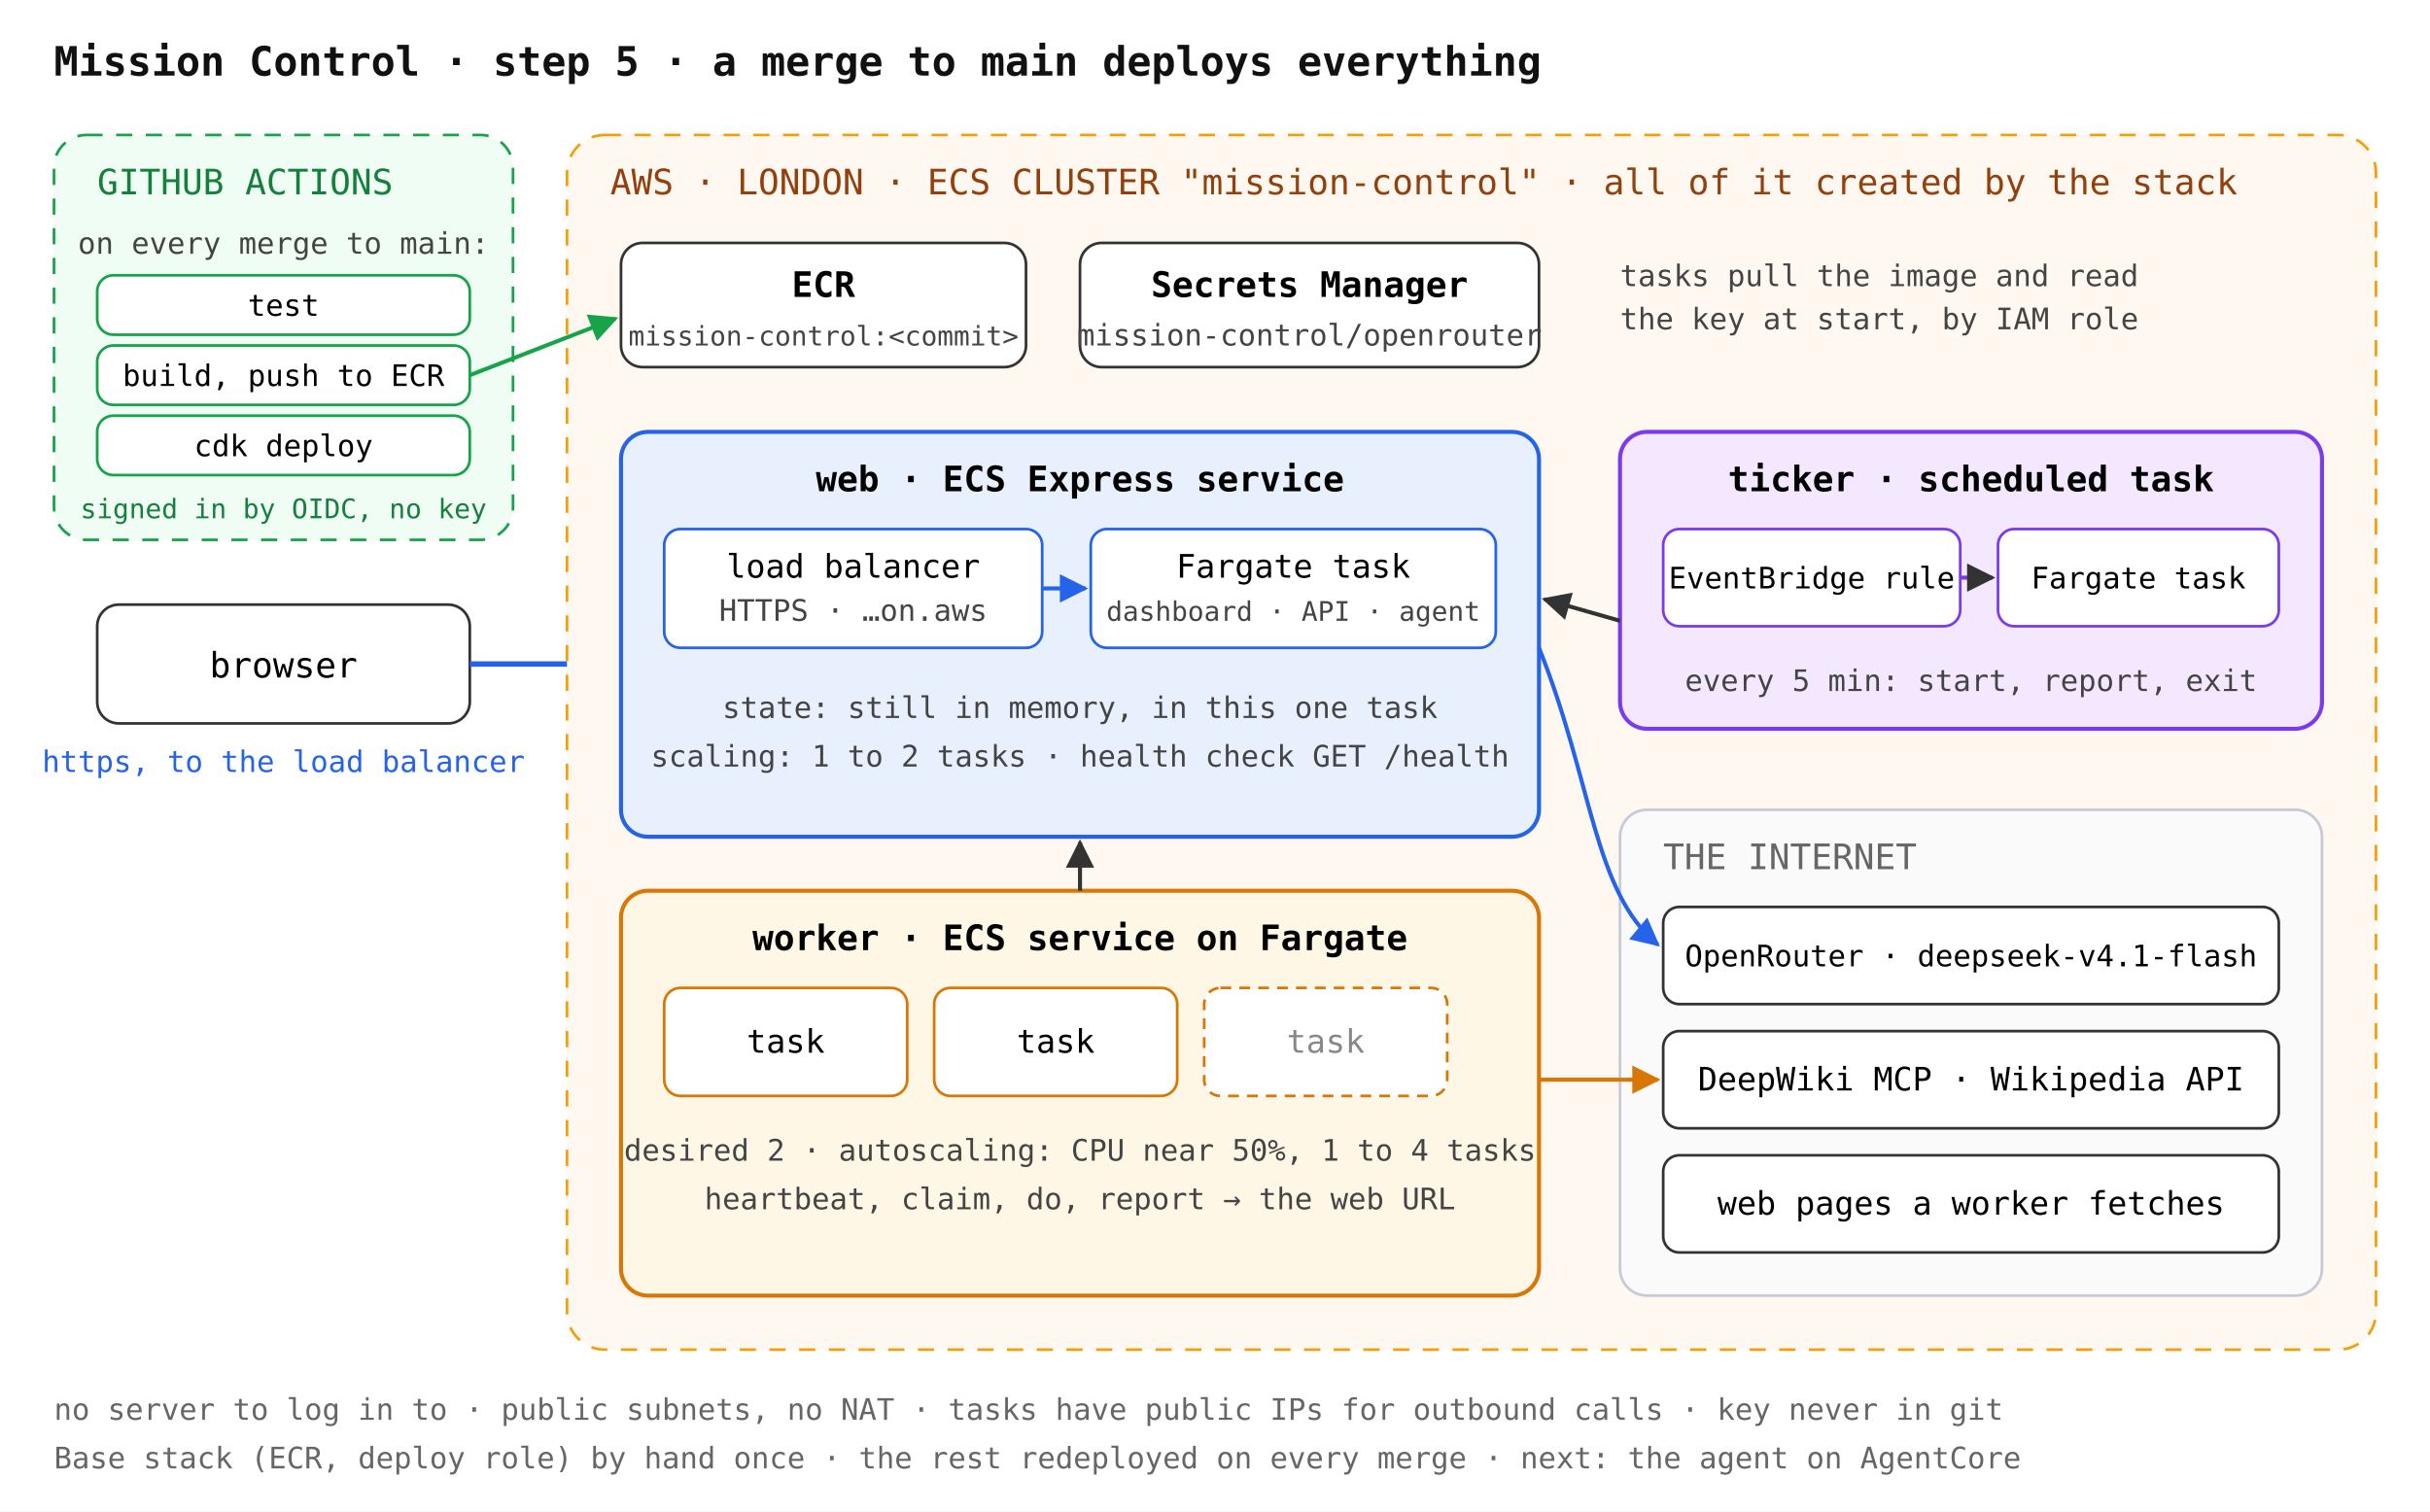
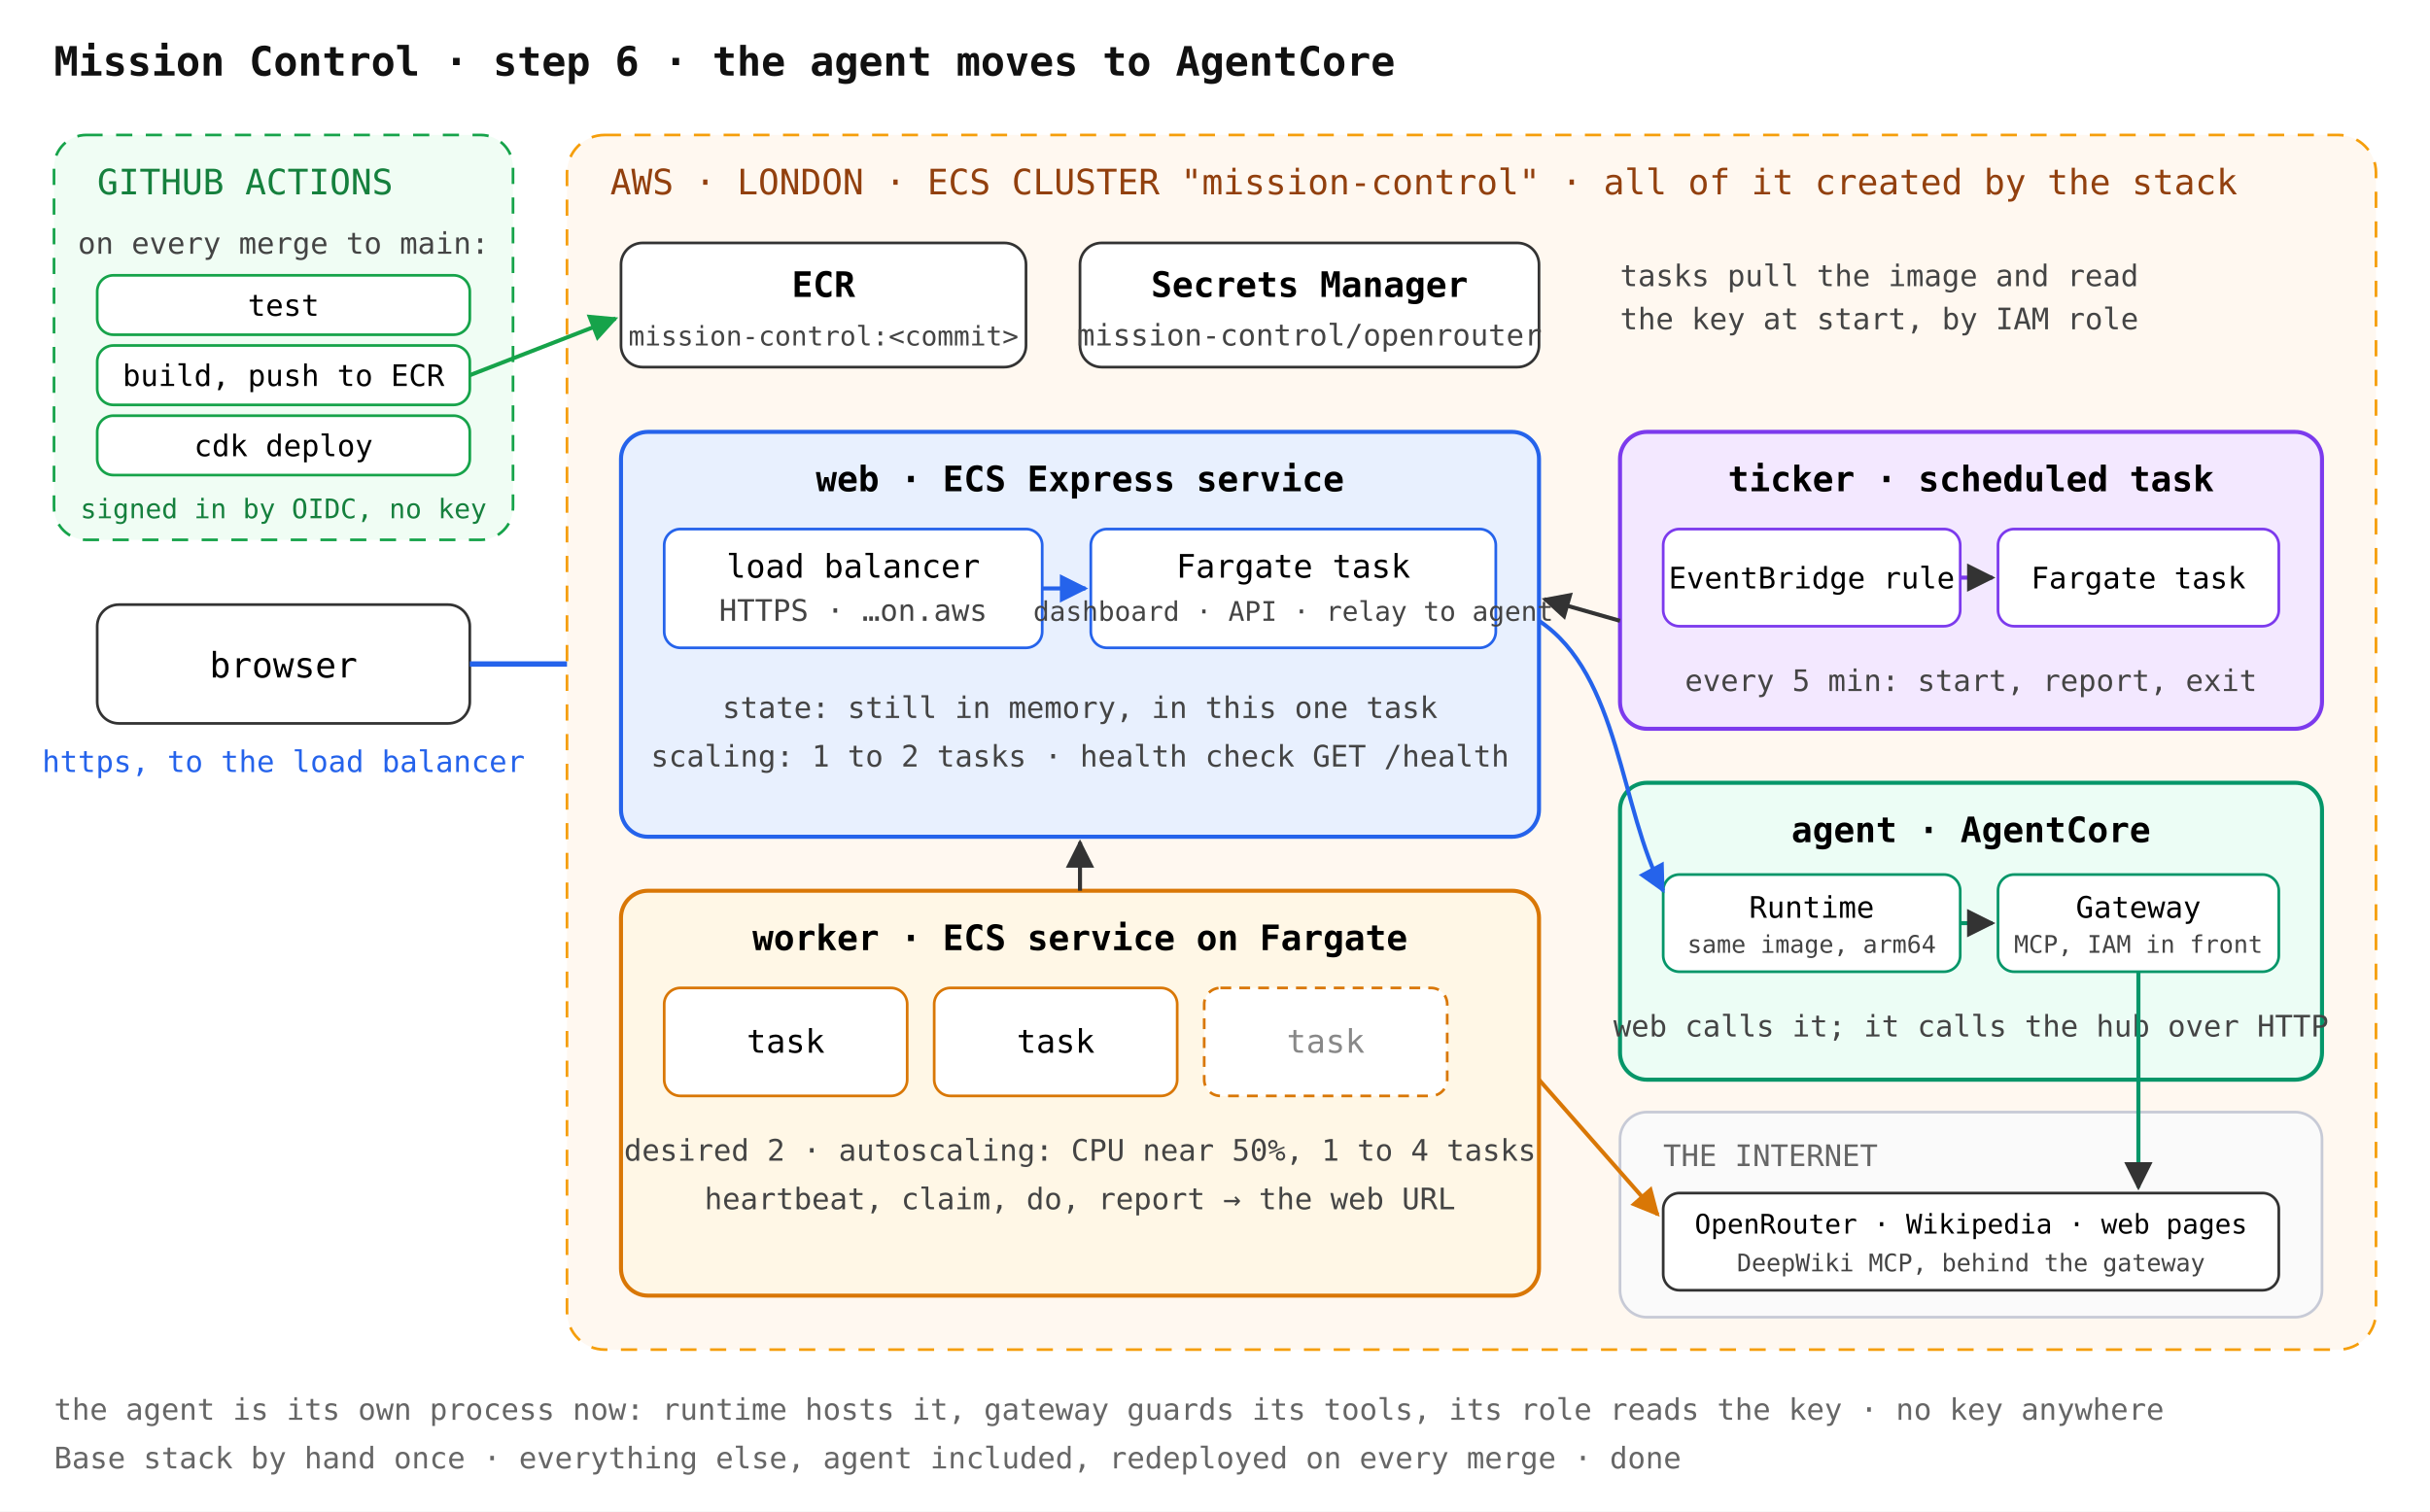
<svg xmlns="http://www.w3.org/2000/svg" viewBox="0 0 900 560" width="900" height="560" font-family="ui-monospace, Menlo, Consolas, monospace" font-size="13">
  <defs>
    <marker id="a" viewBox="0 0 10 10" refX="9" refY="5" markerWidth="7" markerHeight="7" orient="auto-start-reverse">
      <path d="M0,0 L10,5 L0,10 z" fill="#333" />
    </marker>
    <marker id="b" viewBox="0 0 10 10" refX="9" refY="5" markerWidth="7" markerHeight="7" orient="auto-start-reverse">
      <path d="M0,0 L10,5 L0,10 z" fill="#2563eb" />
    </marker>
    <marker id="o" viewBox="0 0 10 10" refX="9" refY="5" markerWidth="7" markerHeight="7" orient="auto-start-reverse">
      <path d="M0,0 L10,5 L0,10 z" fill="#d97706" />
    </marker>
    <marker id="g" viewBox="0 0 10 10" refX="9" refY="5" markerWidth="7" markerHeight="7" orient="auto-start-reverse">
      <path d="M0,0 L10,5 L0,10 z" fill="#16a34a" />
    </marker>
  </defs>
  <rect width="900" height="560" fill="#ffffff" />
-   <text x="20" y="28" font-size="15" font-weight="bold" fill="#111">Mission Control · step 5 · a merge to main deploys everything</text>
+   <text x="20" y="28" font-size="15" font-weight="bold" fill="#111">Mission Control · step 6 · the agent moves to AgentCore</text>
  <rect x="20" y="50" width="170" height="150" rx="12" fill="#f0fdf4" stroke="#16a34a" stroke-dasharray="6 5" />
  <text x="36" y="72" fill="#15803d">GITHUB ACTIONS</text>
  <text x="105" y="94" text-anchor="middle" fill="#444" font-size="11">on every merge to main:</text>
  <rect x="36" y="102" width="138" height="22" rx="6" fill="#fff" stroke="#16a34a" />
  <text x="105" y="117" text-anchor="middle" font-size="11">test</text>
  <rect x="36" y="128" width="138" height="22" rx="6" fill="#fff" stroke="#16a34a" />
  <text x="105" y="143" text-anchor="middle" font-size="11">build, push to ECR</text>
  <rect x="36" y="154" width="138" height="22" rx="6" fill="#fff" stroke="#16a34a" />
  <text x="105" y="169" text-anchor="middle" font-size="11">cdk deploy</text>
  <text x="105" y="192" text-anchor="middle" fill="#15803d" font-size="10">signed in by OIDC, no key</text>
  <rect x="36" y="224" width="138" height="44" rx="8" fill="#fff" stroke="#333" />
  <text x="105" y="251" text-anchor="middle">browser</text>
  <path d="M174 246 L228 246 L228 222 L244 222" stroke="#2563eb" stroke-width="2" fill="none" marker-end="url(#b)" />
  <text x="105" y="286" text-anchor="middle" fill="#2563eb" font-size="11">https, to the load balancer</text>
  <rect x="210" y="50" width="670" height="450" rx="14" fill="#fff8f0" stroke="#f59e0b" stroke-dasharray="6 5" />
  <text x="226" y="72" fill="#92400e">AWS · LONDON · ECS CLUSTER "mission-control" · all of it created by the stack</text>
  <path d="M174 139 L228 118" stroke="#16a34a" stroke-width="1.5" marker-end="url(#g)" />
  <rect x="230" y="90" width="150" height="46" rx="8" fill="#fff" stroke="#333" />
  <text x="305" y="110" text-anchor="middle" font-weight="bold">ECR</text>
  <text x="305" y="128" text-anchor="middle" fill="#444" font-size="10">mission-control:&lt;commit&gt;</text>
  <rect x="400" y="90" width="170" height="46" rx="8" fill="#fff" stroke="#333" />
  <text x="485" y="110" text-anchor="middle" font-weight="bold">Secrets Manager</text>
  <text x="485" y="128" text-anchor="middle" fill="#444" font-size="11">mission-control/openrouter</text>
  <text x="600" y="106" fill="#444" font-size="11">tasks pull the image and read</text>
  <text x="600" y="122" fill="#444" font-size="11">the key at start, by IAM role</text>
  <rect x="230" y="160" width="340" height="150" rx="10" fill="#e8f0fe" stroke="#2563eb" stroke-width="1.5" />
  <text x="400" y="182" text-anchor="middle" font-weight="bold">web · ECS Express service</text>
  <rect x="246" y="196" width="140" height="44" rx="6" fill="#fff" stroke="#2563eb" />
  <text x="316" y="214" text-anchor="middle" font-size="12">load balancer</text>
  <text x="316" y="230" text-anchor="middle" fill="#444" font-size="11">HTTPS · …on.aws</text>
  <rect x="404" y="196" width="150" height="44" rx="6" fill="#fff" stroke="#2563eb" />
  <text x="479" y="214" text-anchor="middle" font-size="12">Fargate task</text>
-   <text x="479" y="230" text-anchor="middle" fill="#444" font-size="10">dashboard · API · agent</text>
+   <text x="479" y="230" text-anchor="middle" fill="#444" font-size="10">dashboard · API · relay to agent</text>
  <path d="M386 218 L402 218" stroke="#2563eb" stroke-width="1.5" marker-end="url(#b)" />
  <text x="400" y="266" text-anchor="middle" fill="#444" font-size="11">state: still in memory, in this one task</text>
  <text x="400" y="284" text-anchor="middle" fill="#444" font-size="11">scaling: 1 to 2 tasks · health check GET /health</text>
  <rect x="230" y="330" width="340" height="150" rx="10" fill="#fff7e6" stroke="#d97706" stroke-width="1.5" />
  <text x="400" y="352" text-anchor="middle" font-weight="bold">worker · ECS service on Fargate</text>
  <rect x="246" y="366" width="90" height="40" rx="6" fill="#fff" stroke="#d97706" />
  <text x="291" y="390" text-anchor="middle" font-size="12">task</text>
  <rect x="346" y="366" width="90" height="40" rx="6" fill="#fff" stroke="#d97706" />
  <text x="391" y="390" text-anchor="middle" font-size="12">task</text>
  <rect x="446" y="366" width="90" height="40" rx="6" fill="#fff" stroke="#d97706" stroke-dasharray="4 3" />
  <text x="491" y="390" text-anchor="middle" font-size="12" fill="#888">task</text>
  <text x="400" y="430" text-anchor="middle" fill="#444" font-size="11">desired 2 · autoscaling: CPU near 50%, 1 to 4 tasks</text>
  <text x="400" y="448" text-anchor="middle" fill="#444" font-size="11">heartbeat, claim, do, report → the web URL</text>
  <path d="M400 330 L400 312" stroke="#333" stroke-width="1.5" marker-end="url(#a)" />
  <rect x="600" y="160" width="260" height="110" rx="10" fill="#f3e8ff" stroke="#7c3aed" stroke-width="1.5" />
  <text x="730" y="182" text-anchor="middle" font-weight="bold">ticker · scheduled task</text>
  <rect x="616" y="196" width="110" height="36" rx="6" fill="#fff" stroke="#7c3aed" />
  <text x="671" y="218" text-anchor="middle" font-size="11">EventBridge rule</text>
  <rect x="740" y="196" width="104" height="36" rx="6" fill="#fff" stroke="#7c3aed" />
  <text x="792" y="218" text-anchor="middle" font-size="11">Fargate task</text>
  <path d="M726 214 L738 214" stroke="#7c3aed" stroke-width="1.5" marker-end="url(#a)" />
  <text x="730" y="256" text-anchor="middle" fill="#444" font-size="11">every 5 min: start, report, exit</text>
  <path d="M600 230 L572 222" stroke="#333" stroke-width="1.5" marker-end="url(#a)" />
-   <rect x="600" y="300" width="260" height="180" rx="10" fill="#fafafa" stroke="#c7cad6" />
-   <text x="616" y="322" fill="#666">THE INTERNET</text>
-   <rect x="616" y="336" width="228" height="36" rx="6" fill="#fff" stroke="#333" />
-   <text x="730" y="358" text-anchor="middle" font-size="11">OpenRouter · deepseek-v4.1-flash</text>
-   <rect x="616" y="382" width="228" height="36" rx="6" fill="#fff" stroke="#333" />
-   <text x="730" y="404" text-anchor="middle" font-size="12">DeepWiki MCP · Wikipedia API</text>
-   <rect x="616" y="428" width="228" height="36" rx="6" fill="#fff" stroke="#333" />
-   <text x="730" y="450" text-anchor="middle" font-size="12">web pages a worker fetches</text>
-   <path d="M570 240 C 590 290, 590 330, 614 350" stroke="#2563eb" stroke-width="1.5" fill="none" marker-end="url(#b)" />
-   <path d="M570 400 L614 400" stroke="#d97706" stroke-width="1.5" marker-end="url(#o)" />
-   <text x="20" y="526" fill="#666" font-size="11">no server to log in to · public subnets, no NAT · tasks have public IPs for outbound calls · key never in git</text>
-   <text x="20" y="544" fill="#666" font-size="11">Base stack (ECR, deploy role) by hand once · the rest redeployed on every merge · next: the agent on AgentCore</text>
+   <rect x="600" y="290" width="260" height="110" rx="10" fill="#ecfdf5" stroke="#059669" stroke-width="1.5" />
+   <text x="730" y="312" text-anchor="middle" font-weight="bold">agent · AgentCore</text>
+   <rect x="616" y="324" width="110" height="36" rx="6" fill="#fff" stroke="#059669" />
+   <text x="671" y="340" text-anchor="middle" font-size="11">Runtime</text>
+   <text x="671" y="353" text-anchor="middle" fill="#444" font-size="9">same image, arm64</text>
+   <rect x="740" y="324" width="104" height="36" rx="6" fill="#fff" stroke="#059669" />
+   <text x="792" y="340" text-anchor="middle" font-size="11">Gateway</text>
+   <text x="792" y="353" text-anchor="middle" fill="#444" font-size="9">MCP, IAM in front</text>
+   <path d="M726 342 L738 342" stroke="#059669" stroke-width="1.5" marker-end="url(#a)" />
+   <text x="730" y="384" text-anchor="middle" fill="#444" font-size="11">web calls it; it calls the hub over HTTP</text>
+   <path d="M570 230 C 600 250, 600 300, 616 330" stroke="#2563eb" stroke-width="1.5" fill="none" marker-end="url(#b)" />
+   <rect x="600" y="412" width="260" height="76" rx="10" fill="#fafafa" stroke="#c7cad6" />
+   <text x="616" y="432" fill="#666" font-size="11">THE INTERNET</text>
+   <rect x="616" y="442" width="228" height="36" rx="6" fill="#fff" stroke="#333" />
+   <text x="730" y="457" text-anchor="middle" font-size="10">OpenRouter · Wikipedia · web pages</text>
+   <text x="730" y="471" text-anchor="middle" fill="#444" font-size="9">DeepWiki MCP, behind the gateway</text>
+   <path d="M792 360 L792 440" stroke="#059669" stroke-width="1.5" marker-end="url(#a)" />
+   <path d="M570 400 L614 450" stroke="#d97706" stroke-width="1.5" marker-end="url(#o)" />
+   <text x="20" y="526" fill="#666" font-size="11">the agent is its own process now: runtime hosts it, gateway guards its tools, its role reads the key · no key anywhere</text>
+   <text x="20" y="544" fill="#666" font-size="11">Base stack by hand once · everything else, agent included, redeployed on every merge · done</text>
</svg>
